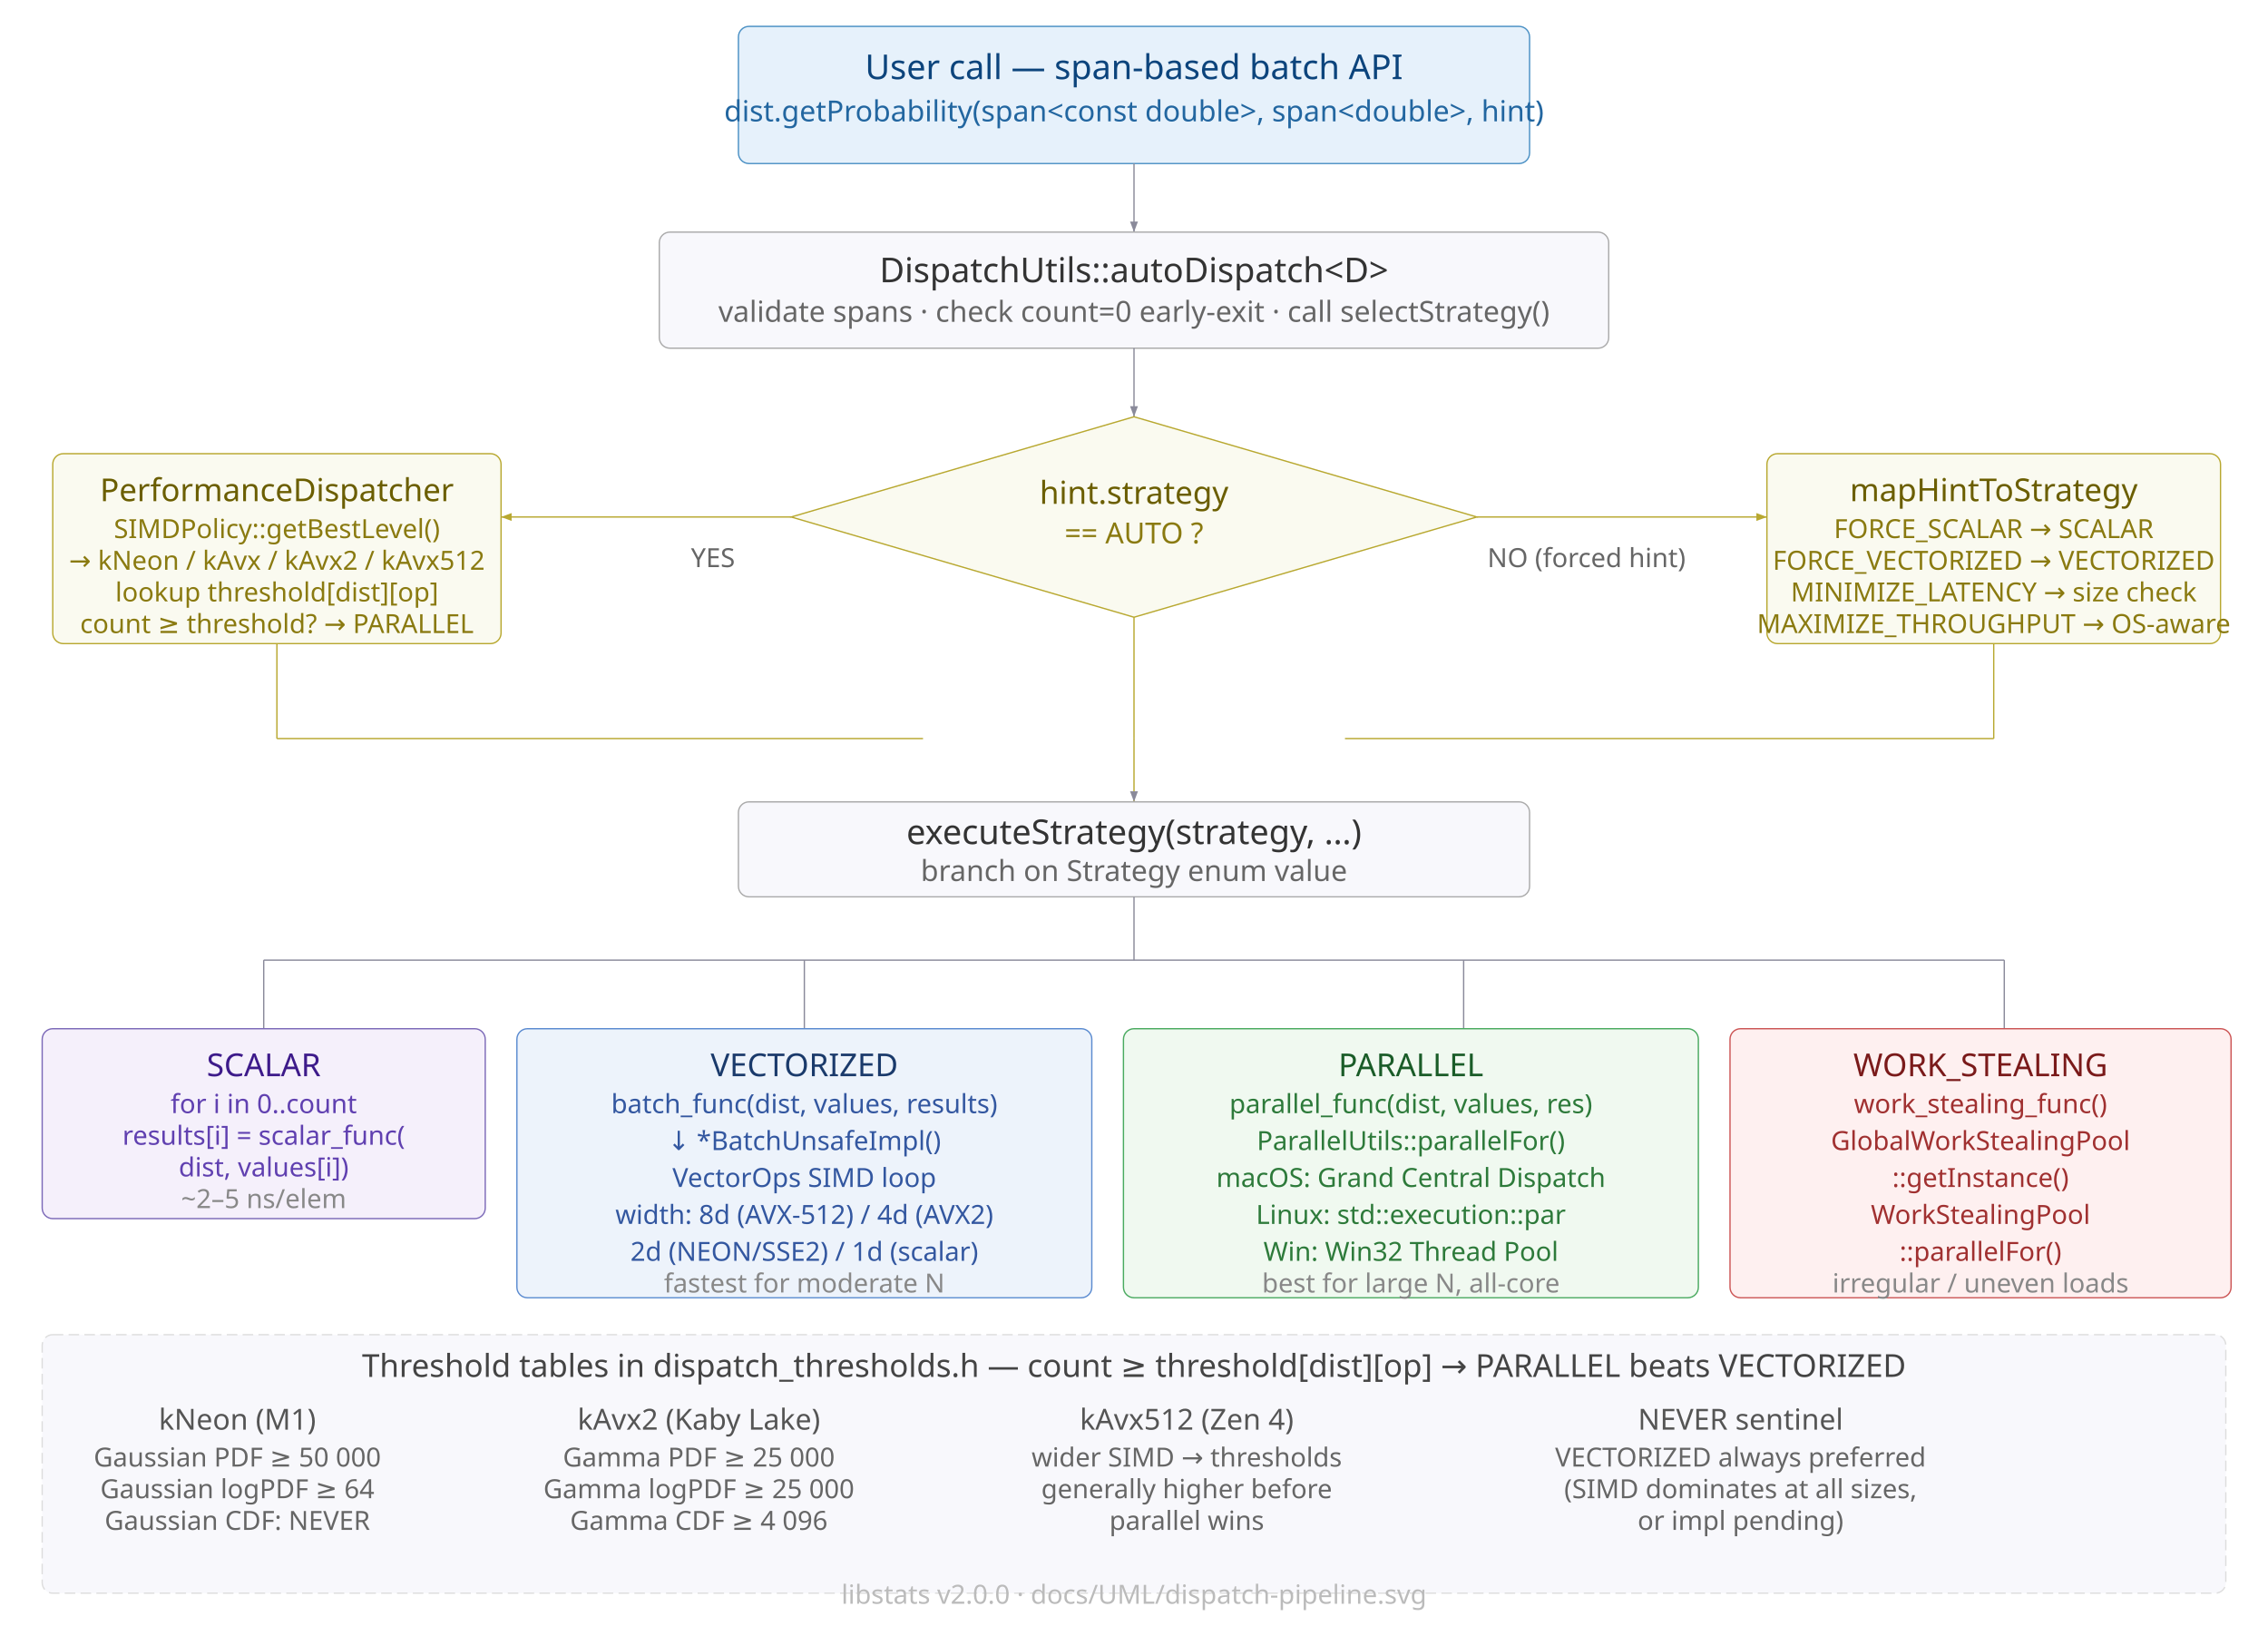
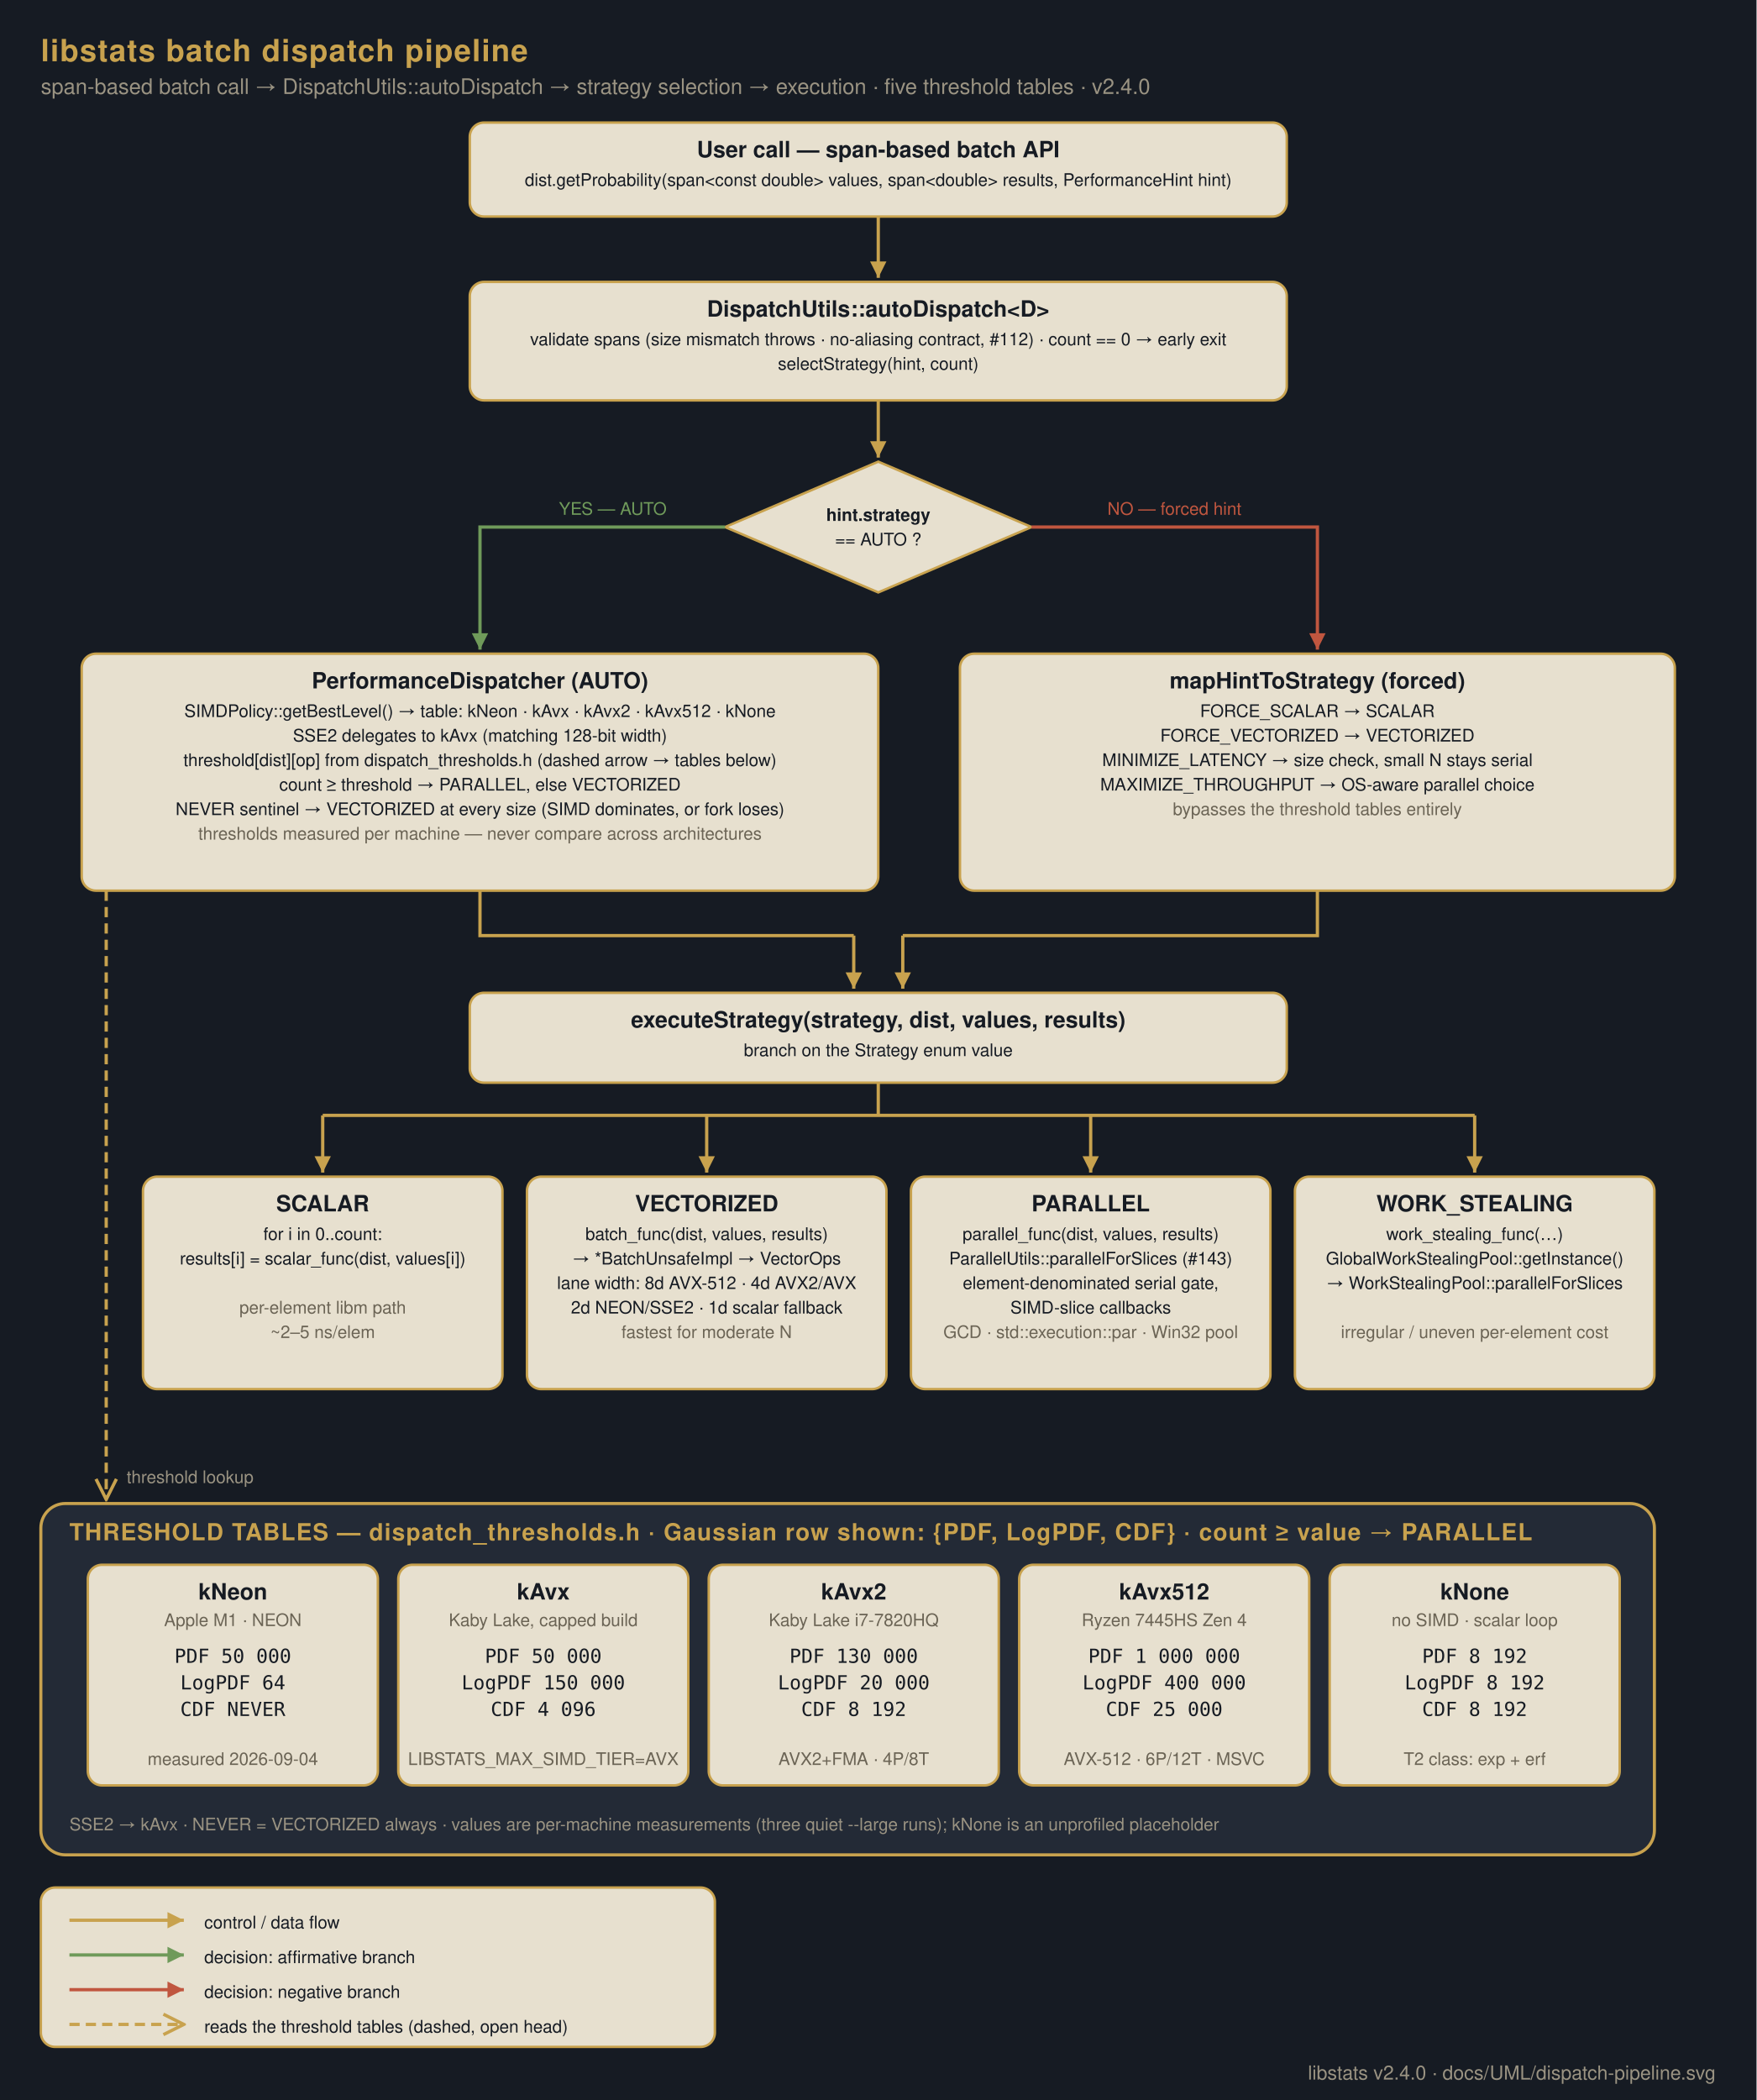
- <svg xmlns="http://www.w3.org/2000/svg" viewBox="0 0 860 620" style="font-family:system-ui,sans-serif;background:#fff">
+ <svg xmlns="http://www.w3.org/2000/svg" viewBox="0 0 860 1028" width="860" height="1028">
  <defs>
-     <marker id="a" markerWidth="8" markerHeight="6" refX="8" refY="3" orient="auto">
-       <polygon points="0 0,8 3,0 6" fill="#8a8a9a" />
+     <marker id="flow" markerUnits="userSpaceOnUse" markerWidth="10" markerHeight="10" refX="9" refY="5" orient="auto">
+       <polygon points="1 1,9 5,1 9" fill="#c8a24e" />
    </marker>
-     <marker id="ag" markerWidth="8" markerHeight="6" refX="8" refY="3" orient="auto">
-       <polygon points="0 0,8 3,0 6" fill="#4aaa60" />
+     <marker id="flow_ok" markerUnits="userSpaceOnUse" markerWidth="10" markerHeight="10" refX="9" refY="5" orient="auto">
+       <polygon points="1 1,9 5,1 9" fill="#6f9a5a" />
    </marker>
-     <marker id="ay" markerWidth="8" markerHeight="6" refX="8" refY="3" orient="auto">
-       <polygon points="0 0,8 3,0 6" fill="#b8a830" />
+     <marker id="flow_err" markerUnits="userSpaceOnUse" markerWidth="10" markerHeight="10" refX="9" refY="5" orient="auto">
+       <polygon points="1 1,9 5,1 9" fill="#c0563f" />
+     </marker>
+     <marker id="del" markerUnits="userSpaceOnUse" markerWidth="12" markerHeight="12" refX="11" refY="6" orient="auto">
+       <path d="M1 1 L11 6 L1 11" fill="none" stroke="#c8a24e" stroke-width="1.6" />
    </marker>
  </defs>
-   <rect x="280" y="10" width="300" height="52" rx="4" fill="#E6F1FB" stroke="#4A90C4" stroke-width="0.5" />
-   <text x="430" y="30" text-anchor="middle" font-size="13" font-weight="500" fill="#0C447C">User call — span-based batch API</text>
-   <text x="430" y="46" text-anchor="middle" font-size="11" fill="#2266A0">dist.getProbability(span&lt;const double&gt;, span&lt;double&gt;, hint)</text>
-   <line x1="430" y1="62" x2="430" y2="88" stroke="#8a8a9a" stroke-width="0.5" marker-end="url(#a)" />
-   <rect x="250" y="88" width="360" height="44" rx="4" fill="#F8F8FC" stroke="#aaa" stroke-width="0.5" />
-   <text x="430" y="107" text-anchor="middle" font-size="13" font-weight="500" fill="#333">DispatchUtils::autoDispatch&lt;D&gt;</text>
-   <text x="430" y="122" text-anchor="middle" font-size="11" fill="#666">validate spans · check count=0 early-exit · call selectStrategy()</text>
-   <line x1="430" y1="132" x2="430" y2="158" stroke="#8a8a9a" stroke-width="0.5" marker-end="url(#a)" />
-   <polygon points="430,158 560,196 430,234 300,196" fill="#FAFAF0" stroke="#b8a830" stroke-width="0.5" />
-   <text x="430" y="191" text-anchor="middle" font-size="12" font-weight="500" fill="#6b5e00">hint.strategy</text>
-   <text x="430" y="206" text-anchor="middle" font-size="11" fill="#8a7a10">== AUTO ?</text>
-   <text x="262" y="215" font-size="10" fill="#666">YES</text>
-   <line x1="300" y1="196" x2="190" y2="196" stroke="#b8a830" stroke-width="0.5" marker-end="url(#ay)" />
-   <rect x="20" y="172" width="170" height="72" rx="4" fill="#FAFAF0" stroke="#b8a830" stroke-width="0.5" />
-   <text x="105" y="190" text-anchor="middle" font-size="12" font-weight="500" fill="#6b5e00">PerformanceDispatcher</text>
-   <text x="105" y="204" text-anchor="middle" font-size="10" fill="#8a7a10">SIMDPolicy::getBestLevel()</text>
-   <text x="105" y="216" text-anchor="middle" font-size="10" fill="#8a7a10">→ kNeon / kAvx / kAvx2 / kAvx512</text>
-   <text x="105" y="228" text-anchor="middle" font-size="10" fill="#8a7a10">lookup threshold[dist][op]</text>
-   <text x="105" y="240" text-anchor="middle" font-size="10" fill="#8a7a10">count ≥ threshold? → PARALLEL</text>
-   <text x="564" y="215" font-size="10" fill="#666">NO (forced hint)</text>
-   <line x1="560" y1="196" x2="670" y2="196" stroke="#b8a830" stroke-width="0.5" marker-end="url(#ay)" />
-   <rect x="670" y="172" width="172" height="72" rx="4" fill="#FAFAF0" stroke="#b8a830" stroke-width="0.5" />
-   <text x="756" y="190" text-anchor="middle" font-size="12" font-weight="500" fill="#6b5e00">mapHintToStrategy</text>
-   <text x="756" y="204" text-anchor="middle" font-size="10" fill="#8a7a10">FORCE_SCALAR → SCALAR</text>
-   <text x="756" y="216" text-anchor="middle" font-size="10" fill="#8a7a10">FORCE_VECTORIZED → VECTORIZED</text>
-   <text x="756" y="228" text-anchor="middle" font-size="10" fill="#8a7a10">MINIMIZE_LATENCY → size check</text>
-   <text x="756" y="240" text-anchor="middle" font-size="10" fill="#8a7a10">MAXIMIZE_THROUGHPUT → OS-aware</text>
-   <line x1="105" y1="244" x2="105" y2="280" stroke="#b8a830" stroke-width="0.5" />
-   <line x1="105" y1="280" x2="350" y2="280" stroke="#b8a830" stroke-width="0.5" />
-   <line x1="756" y1="244" x2="756" y2="280" stroke="#b8a830" stroke-width="0.5" />
-   <line x1="756" y1="280" x2="510" y2="280" stroke="#b8a830" stroke-width="0.5" />
-   <line x1="430" y1="234" x2="430" y2="280" stroke="#b8a830" stroke-width="0.5" />
-   <line x1="430" y1="280" x2="430" y2="304" stroke="#b8a830" stroke-width="0.5" marker-end="url(#a)" />
-   <rect x="280" y="304" width="300" height="36" rx="4" fill="#F8F8FC" stroke="#aaa" stroke-width="0.5" />
-   <text x="430" y="320" text-anchor="middle" font-size="13" font-weight="500" fill="#333">executeStrategy(strategy, …)</text>
-   <text x="430" y="334" text-anchor="middle" font-size="11" fill="#666">branch on Strategy enum value</text>
-   <line x1="430" y1="340" x2="430" y2="364" stroke="#8a8a9a" stroke-width="0.5" />
-   <line x1="100" y1="364" x2="760" y2="364" stroke="#8a8a9a" stroke-width="0.5" />
-   <line x1="100" y1="364" x2="100" y2="390" stroke="#8a8a9a" stroke-width="0.5" />
-   <line x1="305" y1="364" x2="305" y2="390" stroke="#8a8a9a" stroke-width="0.5" />
-   <line x1="555" y1="364" x2="555" y2="390" stroke="#8a8a9a" stroke-width="0.5" />
-   <line x1="760" y1="364" x2="760" y2="390" stroke="#8a8a9a" stroke-width="0.5" />
-   <rect x="16" y="390" width="168" height="72" rx="4" fill="#F5F0FB" stroke="#7c6ab8" stroke-width="0.5" />
-   <text x="100" y="408" text-anchor="middle" font-size="12" font-weight="500" fill="#3d1a8a">SCALAR</text>
-   <text x="100" y="422" text-anchor="middle" font-size="10" fill="#6040b0">for i in 0..count</text>
-   <text x="100" y="434" text-anchor="middle" font-size="10" fill="#6040b0">  results[i] = scalar_func(</text>
-   <text x="100" y="446" text-anchor="middle" font-size="10" fill="#6040b0">    dist, values[i])</text>
-   <text x="100" y="458" text-anchor="middle" font-size="10" fill="#888">~2–5 ns/elem</text>
-   <rect x="196" y="390" width="218" height="102" rx="4" fill="#EDF3FB" stroke="#5b8bd0" stroke-width="0.5" />
-   <text x="305" y="408" text-anchor="middle" font-size="12" font-weight="500" fill="#1a3a6b">VECTORIZED</text>
-   <text x="305" y="422" text-anchor="middle" font-size="10" fill="#3357a0">batch_func(dist, values, results)</text>
-   <text x="305" y="436" text-anchor="middle" font-size="10" fill="#3357a0">↓ *BatchUnsafeImpl()</text>
-   <text x="305" y="450" text-anchor="middle" font-size="10" fill="#3357a0">VectorOps SIMD loop</text>
-   <text x="305" y="464" text-anchor="middle" font-size="10" fill="#3357a0">width: 8d (AVX-512) / 4d (AVX2)</text>
-   <text x="305" y="478" text-anchor="middle" font-size="10" fill="#3357a0">       2d (NEON/SSE2) / 1d (scalar)</text>
-   <text x="305" y="490" text-anchor="middle" font-size="10" fill="#888">fastest for moderate N</text>
-   <rect x="426" y="390" width="218" height="102" rx="4" fill="#F0F9F0" stroke="#4aaa60" stroke-width="0.5" />
-   <text x="535" y="408" text-anchor="middle" font-size="12" font-weight="500" fill="#1a5c28">PARALLEL</text>
-   <text x="535" y="422" text-anchor="middle" font-size="10" fill="#2d7a3a">parallel_func(dist, values, res)</text>
-   <text x="535" y="436" text-anchor="middle" font-size="10" fill="#2d7a3a">ParallelUtils::parallelFor()</text>
-   <text x="535" y="450" text-anchor="middle" font-size="10" fill="#2d7a3a">macOS: Grand Central Dispatch</text>
-   <text x="535" y="464" text-anchor="middle" font-size="10" fill="#2d7a3a">Linux:  std::execution::par</text>
-   <text x="535" y="478" text-anchor="middle" font-size="10" fill="#2d7a3a">Win:    Win32 Thread Pool</text>
-   <text x="535" y="490" text-anchor="middle" font-size="10" fill="#888">best for large N, all-core</text>
-   <rect x="656" y="390" width="190" height="102" rx="4" fill="#FEF0F0" stroke="#cc5555" stroke-width="0.5" />
-   <text x="751" y="408" text-anchor="middle" font-size="12" font-weight="500" fill="#7a1a1a">WORK_STEALING</text>
-   <text x="751" y="422" text-anchor="middle" font-size="10" fill="#a03030">work_stealing_func()</text>
-   <text x="751" y="436" text-anchor="middle" font-size="10" fill="#a03030">GlobalWorkStealingPool</text>
-   <text x="751" y="450" text-anchor="middle" font-size="10" fill="#a03030">  ::getInstance()</text>
-   <text x="751" y="464" text-anchor="middle" font-size="10" fill="#a03030">WorkStealingPool</text>
-   <text x="751" y="478" text-anchor="middle" font-size="10" fill="#a03030">  ::parallelFor()</text>
-   <text x="751" y="490" text-anchor="middle" font-size="10" fill="#888">irregular / uneven loads</text>
-   <rect x="16" y="506" width="828" height="98" rx="4" fill="#F8F8FC" stroke="#ddd" stroke-width="0.5" stroke-dasharray="4,2" />
-   <text x="430" y="522" text-anchor="middle" font-size="12" font-weight="500" fill="#444">Threshold tables in dispatch_thresholds.h  —  count ≥ threshold[dist][op] → PARALLEL beats VECTORIZED</text>
-   <text x="90" y="542" text-anchor="middle" font-size="11" font-weight="500" fill="#555">kNeon (M1)</text>
-   <text x="90" y="556" text-anchor="middle" font-size="10" fill="#666">Gaussian PDF ≥ 50 000</text>
-   <text x="90" y="568" text-anchor="middle" font-size="10" fill="#666">Gaussian logPDF ≥ 64</text>
-   <text x="90" y="580" text-anchor="middle" font-size="10" fill="#666">Gaussian CDF: NEVER</text>
-   <text x="265" y="542" text-anchor="middle" font-size="11" font-weight="500" fill="#555">kAvx2 (Kaby Lake)</text>
-   <text x="265" y="556" text-anchor="middle" font-size="10" fill="#666">Gamma PDF ≥ 25 000</text>
-   <text x="265" y="568" text-anchor="middle" font-size="10" fill="#666">Gamma logPDF ≥ 25 000</text>
-   <text x="265" y="580" text-anchor="middle" font-size="10" fill="#666">Gamma CDF ≥ 4 096</text>
-   <text x="450" y="542" text-anchor="middle" font-size="11" font-weight="500" fill="#555">kAvx512 (Zen 4)</text>
-   <text x="450" y="556" text-anchor="middle" font-size="10" fill="#666">wider SIMD → thresholds</text>
-   <text x="450" y="568" text-anchor="middle" font-size="10" fill="#666">generally higher before</text>
-   <text x="450" y="580" text-anchor="middle" font-size="10" fill="#666">parallel wins</text>
-   <text x="660" y="542" text-anchor="middle" font-size="11" font-weight="500" fill="#555">NEVER sentinel</text>
-   <text x="660" y="556" text-anchor="middle" font-size="10" fill="#666">VECTORIZED always preferred</text>
-   <text x="660" y="568" text-anchor="middle" font-size="10" fill="#666">(SIMD dominates at all sizes,</text>
-   <text x="660" y="580" text-anchor="middle" font-size="10" fill="#666">or impl pending)</text>
-   <text x="430" y="608" text-anchor="middle" font-size="10" fill="#bbb">libstats v2.0.0  ·  docs/UML/dispatch-pipeline.svg</text>
+   <rect width="860" height="1028" fill="#161b23" />
+   <g font-family="system-ui,-apple-system,Helvetica,Arial,sans-serif">
+     <text x="20" y="30" font-size="15" fill="#c8a24e" text-anchor="start" font-weight="bold" letter-spacing="0.5">libstats batch dispatch pipeline</text>
+     <text x="20" y="46" font-size="10.5" fill="#9a9382" text-anchor="start">span-based batch call → DispatchUtils::autoDispatch → strategy selection → execution · five threshold tables · v2.4.0</text>
+     <rect x="230" y="60" width="400" height="46" rx="7" fill="#e7e0cf" stroke="#c8a24e" stroke-width="1.2" />
+     <text x="430.0" y="77" font-size="11" fill="#161b23" text-anchor="middle" font-weight="bold">User call — span-based batch API</text>
+     <text x="430.0" y="91" font-size="8.5" fill="#161b23" text-anchor="middle">dist.getProbability(span&lt;const double&gt; values, span&lt;double&gt; results, PerformanceHint hint)</text>
+     <path d="M430 106 V136" fill="none" stroke="#c8a24e" stroke-width="1.6" marker-end="url(#flow)" />
+     <rect x="230" y="138" width="400" height="58" rx="7" fill="#e7e0cf" stroke="#c8a24e" stroke-width="1.2" />
+     <text x="430.0" y="155" font-size="11" fill="#161b23" text-anchor="middle" font-weight="bold">DispatchUtils::autoDispatch&lt;D&gt;</text>
+     <text x="430.0" y="169" font-size="8.5" fill="#161b23" text-anchor="middle">validate spans (size mismatch throws · no-aliasing contract, #112) · count == 0 → early exit</text>
+     <text x="430.0" y="181" font-size="8.5" fill="#161b23" text-anchor="middle">selectStrategy(hint, count)</text>
+     <path d="M430 196 V224" fill="none" stroke="#c8a24e" stroke-width="1.6" marker-end="url(#flow)" />
+     <polygon points="430,226 505,258 430,290 355,258" fill="#e7e0cf" stroke="#c8a24e" stroke-width="1.2" />
+     <text x="430" y="255" font-size="8.5" fill="#161b23" text-anchor="middle" font-weight="bold">hint.strategy</text>
+     <text x="430" y="267" font-size="8.5" fill="#161b23" text-anchor="middle">== AUTO ?</text>
+     <path d="M355 258 H235.0 V318" fill="none" stroke="#6f9a5a" stroke-width="1.6" marker-end="url(#flow_ok)" />
+     <rect x="273.0" y="243" width="54.0" height="12" fill="#161b23" />
+     <text x="300" y="252" font-size="8.5" fill="#6f9a5a" text-anchor="middle">YES — AUTO</text>
+     <path d="M505 258 H645.0 V318" fill="none" stroke="#c0563f" stroke-width="1.6" marker-end="url(#flow_err)" />
+     <rect x="534.2" y="243" width="81.6" height="12" fill="#161b23" />
+     <text x="575" y="252" font-size="8.5" fill="#c0563f" text-anchor="middle">NO — forced hint</text>
+     <rect x="40" y="320" width="390" height="116" rx="7" fill="#e7e0cf" stroke="#c8a24e" stroke-width="1.2" />
+     <text x="235.0" y="337" font-size="11" fill="#161b23" text-anchor="middle" font-weight="bold">PerformanceDispatcher  (AUTO)</text>
+     <text x="235.0" y="351" font-size="8.5" fill="#161b23" text-anchor="middle">SIMDPolicy::getBestLevel() → table: kNeon · kAvx · kAvx2 · kAvx512 · kNone</text>
+     <text x="235.0" y="363" font-size="8.5" fill="#161b23" text-anchor="middle">SSE2 delegates to kAvx (matching 128-bit width)</text>
+     <text x="235.0" y="375" font-size="8.5" fill="#161b23" text-anchor="middle">threshold[dist][op] from dispatch_thresholds.h (dashed arrow → tables below)</text>
+     <text x="235.0" y="387" font-size="8.5" fill="#161b23" text-anchor="middle">count ≥ threshold → PARALLEL, else VECTORIZED</text>
+     <text x="235.0" y="399" font-size="8.5" fill="#161b23" text-anchor="middle">NEVER sentinel → VECTORIZED at every size (SIMD dominates, or fork loses)</text>
+     <text x="235.0" y="411" font-size="8.5" fill="#6b6455" text-anchor="middle">thresholds measured per machine — never compare across architectures</text>
+     <rect x="470" y="320" width="350" height="116" rx="7" fill="#e7e0cf" stroke="#c8a24e" stroke-width="1.2" />
+     <text x="645.0" y="337" font-size="11" fill="#161b23" text-anchor="middle" font-weight="bold">mapHintToStrategy  (forced)</text>
+     <text x="645.0" y="351" font-size="8.5" fill="#161b23" text-anchor="middle">FORCE_SCALAR → SCALAR</text>
+     <text x="645.0" y="363" font-size="8.5" fill="#161b23" text-anchor="middle">FORCE_VECTORIZED → VECTORIZED</text>
+     <text x="645.0" y="375" font-size="8.5" fill="#161b23" text-anchor="middle">MINIMIZE_LATENCY → size check, small N stays serial</text>
+     <text x="645.0" y="387" font-size="8.5" fill="#161b23" text-anchor="middle">MAXIMIZE_THROUGHPUT → OS-aware parallel choice</text>
+     <text x="645.0" y="399" font-size="8.5" fill="#6b6455" text-anchor="middle">bypasses the threshold tables entirely</text>
+     <path d="M235.0 436 V458 H418" fill="none" stroke="#c8a24e" stroke-width="1.6" />
+     <path d="M418 458 V484" fill="none" stroke="#c8a24e" stroke-width="1.6" marker-end="url(#flow)" />
+     <path d="M645.0 436 V458 H442" fill="none" stroke="#c8a24e" stroke-width="1.6" />
+     <path d="M442 458 V484" fill="none" stroke="#c8a24e" stroke-width="1.6" marker-end="url(#flow)" />
+     <rect x="230" y="486" width="400" height="44" rx="7" fill="#e7e0cf" stroke="#c8a24e" stroke-width="1.2" />
+     <text x="430.0" y="503" font-size="11" fill="#161b23" text-anchor="middle" font-weight="bold">executeStrategy(strategy, dist, values, results)</text>
+     <text x="430.0" y="517" font-size="8.5" fill="#161b23" text-anchor="middle">branch on the Strategy enum value</text>
+     <path d="M430 530 V546" fill="none" stroke="#c8a24e" stroke-width="1.6" />
+     <path d="M158.0 546 H722.0" fill="none" stroke="#c8a24e" stroke-width="1.6" />
+     <path d="M158.0 546 V574" fill="none" stroke="#c8a24e" stroke-width="1.6" marker-end="url(#flow)" />
+     <path d="M346.0 546 V574" fill="none" stroke="#c8a24e" stroke-width="1.6" marker-end="url(#flow)" />
+     <path d="M534.0 546 V574" fill="none" stroke="#c8a24e" stroke-width="1.6" marker-end="url(#flow)" />
+     <path d="M722.0 546 V574" fill="none" stroke="#c8a24e" stroke-width="1.6" marker-end="url(#flow)" />
+     <rect x="70" y="576" width="176" height="104" rx="7" fill="#e7e0cf" stroke="#c8a24e" stroke-width="1.2" />
+     <text x="158.0" y="593" font-size="11" fill="#161b23" text-anchor="middle" font-weight="bold">SCALAR</text>
+     <text x="158.0" y="607" font-size="8.5" fill="#161b23" text-anchor="middle">for i in 0..count:</text>
+     <text x="158.0" y="619" font-size="8.5" fill="#161b23" text-anchor="middle">results[i] = scalar_func(dist, values[i])</text>
+     <text x="158.0" y="631" font-size="8.5" fill="#161b23" text-anchor="middle" />
+     <text x="158.0" y="643" font-size="8.5" fill="#6b6455" text-anchor="middle">per-element libm path</text>
+     <text x="158.0" y="655" font-size="8.5" fill="#6b6455" text-anchor="middle">~2–5 ns/elem</text>
+     <rect x="258" y="576" width="176" height="104" rx="7" fill="#e7e0cf" stroke="#c8a24e" stroke-width="1.2" />
+     <text x="346.0" y="593" font-size="11" fill="#161b23" text-anchor="middle" font-weight="bold">VECTORIZED</text>
+     <text x="346.0" y="607" font-size="8.5" fill="#161b23" text-anchor="middle">batch_func(dist, values, results)</text>
+     <text x="346.0" y="619" font-size="8.5" fill="#161b23" text-anchor="middle">→ *BatchUnsafeImpl → VectorOps</text>
+     <text x="346.0" y="631" font-size="8.5" fill="#161b23" text-anchor="middle">lane width: 8d AVX-512 · 4d AVX2/AVX</text>
+     <text x="346.0" y="643" font-size="8.5" fill="#161b23" text-anchor="middle">2d NEON/SSE2 · 1d scalar fallback</text>
+     <text x="346.0" y="655" font-size="8.5" fill="#6b6455" text-anchor="middle">fastest for moderate N</text>
+     <rect x="446" y="576" width="176" height="104" rx="7" fill="#e7e0cf" stroke="#c8a24e" stroke-width="1.2" />
+     <text x="534.0" y="593" font-size="11" fill="#161b23" text-anchor="middle" font-weight="bold">PARALLEL</text>
+     <text x="534.0" y="607" font-size="8.5" fill="#161b23" text-anchor="middle">parallel_func(dist, values, results)</text>
+     <text x="534.0" y="619" font-size="8.5" fill="#161b23" text-anchor="middle">ParallelUtils::parallelForSlices (#143)</text>
+     <text x="534.0" y="631" font-size="8.5" fill="#161b23" text-anchor="middle">element-denominated serial gate,</text>
+     <text x="534.0" y="643" font-size="8.5" fill="#161b23" text-anchor="middle">SIMD-slice callbacks</text>
+     <text x="534.0" y="655" font-size="8.5" fill="#6b6455" text-anchor="middle">GCD · std::execution::par · Win32 pool</text>
+     <rect x="634" y="576" width="176" height="104" rx="7" fill="#e7e0cf" stroke="#c8a24e" stroke-width="1.2" />
+     <text x="722.0" y="593" font-size="11" fill="#161b23" text-anchor="middle" font-weight="bold">WORK_STEALING</text>
+     <text x="722.0" y="607" font-size="8.5" fill="#161b23" text-anchor="middle">work_stealing_func(…)</text>
+     <text x="722.0" y="619" font-size="8.5" fill="#161b23" text-anchor="middle">GlobalWorkStealingPool::getInstance()</text>
+     <text x="722.0" y="631" font-size="8.5" fill="#161b23" text-anchor="middle">→ WorkStealingPool::parallelForSlices</text>
+     <text x="722.0" y="643" font-size="8.5" fill="#161b23" text-anchor="middle" />
+     <text x="722.0" y="655" font-size="8.5" fill="#6b6455" text-anchor="middle">irregular / uneven per-element cost</text>
+     <rect x="20" y="736" width="790" height="172" rx="12" fill="#232a36" stroke="#c8a24e" stroke-width="1.5" />
+     <text x="34" y="754" font-size="11.5" fill="#c8a24e" text-anchor="start" font-weight="bold" letter-spacing="0.5">THRESHOLD TABLES — dispatch_thresholds.h · Gaussian row shown: {PDF, LogPDF, CDF} · count ≥ value → PARALLEL</text>
+     <rect x="43" y="766" width="142" height="108" rx="7" fill="#e7e0cf" stroke="#c8a24e" stroke-width="1.2" />
+     <text x="114" y="783" font-size="11" fill="#161b23" text-anchor="middle" font-weight="bold">kNeon</text>
+     <text x="114" y="796" font-size="8.5" fill="#6b6455" text-anchor="middle">Apple M1 · NEON</text>
+     <text x="114" y="814" font-size="9.5" fill="#161b23" text-anchor="middle" font-family="ui-monospace,Menlo,Consolas,monospace">PDF      50 000</text>
+     <text x="114" y="827" font-size="9.5" fill="#161b23" text-anchor="middle" font-family="ui-monospace,Menlo,Consolas,monospace">LogPDF     64</text>
+     <text x="114" y="840" font-size="9.5" fill="#161b23" text-anchor="middle" font-family="ui-monospace,Menlo,Consolas,monospace">CDF     NEVER</text>
+     <text x="114" y="864" font-size="8.5" fill="#6b6455" text-anchor="middle">measured 2026-09-04</text>
+     <rect x="195" y="766" width="142" height="108" rx="7" fill="#e7e0cf" stroke="#c8a24e" stroke-width="1.2" />
+     <text x="266" y="783" font-size="11" fill="#161b23" text-anchor="middle" font-weight="bold">kAvx</text>
+     <text x="266" y="796" font-size="8.5" fill="#6b6455" text-anchor="middle">Kaby Lake, capped build</text>
+     <text x="266" y="814" font-size="9.5" fill="#161b23" text-anchor="middle" font-family="ui-monospace,Menlo,Consolas,monospace">PDF      50 000</text>
+     <text x="266" y="827" font-size="9.5" fill="#161b23" text-anchor="middle" font-family="ui-monospace,Menlo,Consolas,monospace">LogPDF  150 000</text>
+     <text x="266" y="840" font-size="9.5" fill="#161b23" text-anchor="middle" font-family="ui-monospace,Menlo,Consolas,monospace">CDF      4 096</text>
+     <text x="266" y="864" font-size="8.5" fill="#6b6455" text-anchor="middle">LIBSTATS_MAX_SIMD_TIER=AVX</text>
+     <rect x="347" y="766" width="142" height="108" rx="7" fill="#e7e0cf" stroke="#c8a24e" stroke-width="1.2" />
+     <text x="418" y="783" font-size="11" fill="#161b23" text-anchor="middle" font-weight="bold">kAvx2</text>
+     <text x="418" y="796" font-size="8.5" fill="#6b6455" text-anchor="middle">Kaby Lake i7-7820HQ</text>
+     <text x="418" y="814" font-size="9.5" fill="#161b23" text-anchor="middle" font-family="ui-monospace,Menlo,Consolas,monospace">PDF     130 000</text>
+     <text x="418" y="827" font-size="9.5" fill="#161b23" text-anchor="middle" font-family="ui-monospace,Menlo,Consolas,monospace">LogPDF   20 000</text>
+     <text x="418" y="840" font-size="9.5" fill="#161b23" text-anchor="middle" font-family="ui-monospace,Menlo,Consolas,monospace">CDF      8 192</text>
+     <text x="418" y="864" font-size="8.5" fill="#6b6455" text-anchor="middle">AVX2+FMA · 4P/8T</text>
+     <rect x="499" y="766" width="142" height="108" rx="7" fill="#e7e0cf" stroke="#c8a24e" stroke-width="1.2" />
+     <text x="570" y="783" font-size="11" fill="#161b23" text-anchor="middle" font-weight="bold">kAvx512</text>
+     <text x="570" y="796" font-size="8.5" fill="#6b6455" text-anchor="middle">Ryzen 7445HS Zen 4</text>
+     <text x="570" y="814" font-size="9.5" fill="#161b23" text-anchor="middle" font-family="ui-monospace,Menlo,Consolas,monospace">PDF   1 000 000</text>
+     <text x="570" y="827" font-size="9.5" fill="#161b23" text-anchor="middle" font-family="ui-monospace,Menlo,Consolas,monospace">LogPDF  400 000</text>
+     <text x="570" y="840" font-size="9.5" fill="#161b23" text-anchor="middle" font-family="ui-monospace,Menlo,Consolas,monospace">CDF     25 000</text>
+     <text x="570" y="864" font-size="8.5" fill="#6b6455" text-anchor="middle">AVX-512 · 6P/12T · MSVC</text>
+     <rect x="651" y="766" width="142" height="108" rx="7" fill="#e7e0cf" stroke="#c8a24e" stroke-width="1.2" />
+     <text x="722" y="783" font-size="11" fill="#161b23" text-anchor="middle" font-weight="bold">kNone</text>
+     <text x="722" y="796" font-size="8.5" fill="#6b6455" text-anchor="middle">no SIMD · scalar loop</text>
+     <text x="722" y="814" font-size="9.5" fill="#161b23" text-anchor="middle" font-family="ui-monospace,Menlo,Consolas,monospace">PDF       8 192</text>
+     <text x="722" y="827" font-size="9.5" fill="#161b23" text-anchor="middle" font-family="ui-monospace,Menlo,Consolas,monospace">LogPDF    8 192</text>
+     <text x="722" y="840" font-size="9.5" fill="#161b23" text-anchor="middle" font-family="ui-monospace,Menlo,Consolas,monospace">CDF       8 192</text>
+     <text x="722" y="864" font-size="8.5" fill="#6b6455" text-anchor="middle">T2 class: exp + erf</text>
+     <text x="34" y="896" font-size="8.5" fill="#9a9382" text-anchor="start">SSE2 → kAvx · NEVER = VECTORIZED always · values are per-machine measurements (three quiet --large runs); kNone is an unprofiled placeholder</text>
+     <path d="M52 436 V734" fill="none" stroke="#c8a24e" stroke-width="1.6" stroke-dasharray="5 3" marker-end="url(#del)" />
+     <rect x="62" y="717" width="81.6" height="12" fill="#161b23" />
+     <text x="62" y="726" font-size="8.5" fill="#9a9382" text-anchor="start">threshold lookup</text>
+     <rect x="20" y="924" width="330" height="78" rx="7" fill="#e7e0cf" stroke="#c8a24e" stroke-width="1.2" />
+     <path d="M34 940 H90" fill="none" stroke="#c8a24e" stroke-width="1.6" marker-end="url(#flow)" />
+     <text x="100" y="944" font-size="8.5" fill="#161b23" text-anchor="start">control / data flow</text>
+     <path d="M34 957 H90" fill="none" stroke="#6f9a5a" stroke-width="1.6" marker-end="url(#flow_ok)" />
+     <text x="100" y="961" font-size="8.5" fill="#161b23" text-anchor="start">decision: affirmative branch</text>
+     <path d="M34 974 H90" fill="none" stroke="#c0563f" stroke-width="1.6" marker-end="url(#flow_err)" />
+     <text x="100" y="978" font-size="8.5" fill="#161b23" text-anchor="start">decision: negative branch</text>
+     <path d="M34 991 H90" fill="none" stroke="#c8a24e" stroke-width="1.6" stroke-dasharray="5 3" marker-end="url(#del)" />
+     <text x="100" y="995" font-size="8.5" fill="#161b23" text-anchor="start">reads the threshold tables (dashed, open head)</text>
+     <text x="840" y="1018" font-size="9.5" fill="#9a9382" text-anchor="end">libstats v2.4.0  ·  docs/UML/dispatch-pipeline.svg</text>
+   </g>
</svg>
